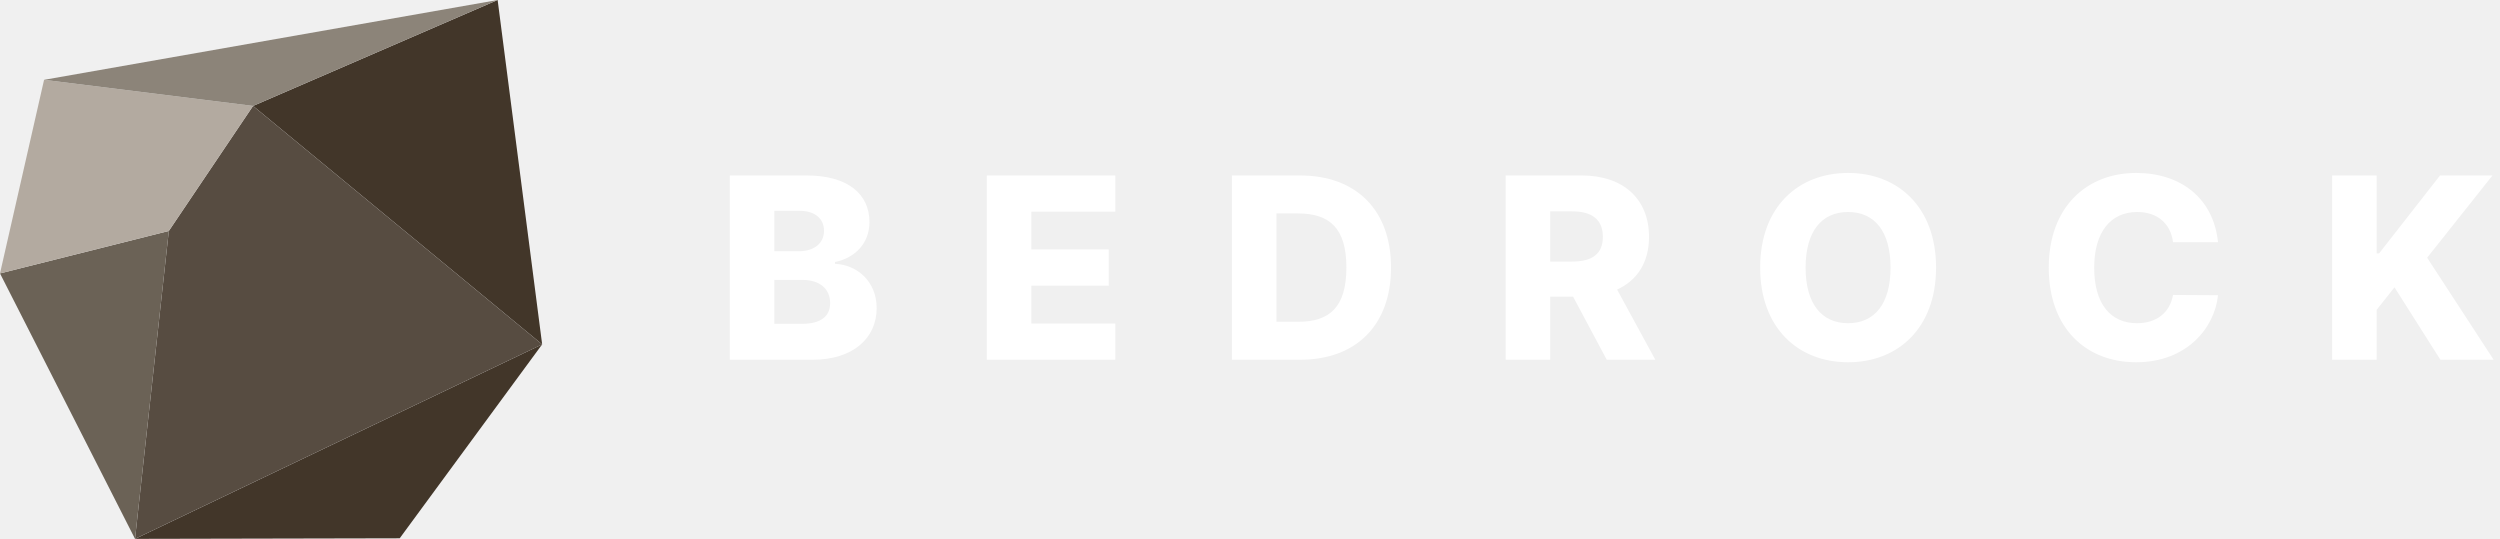
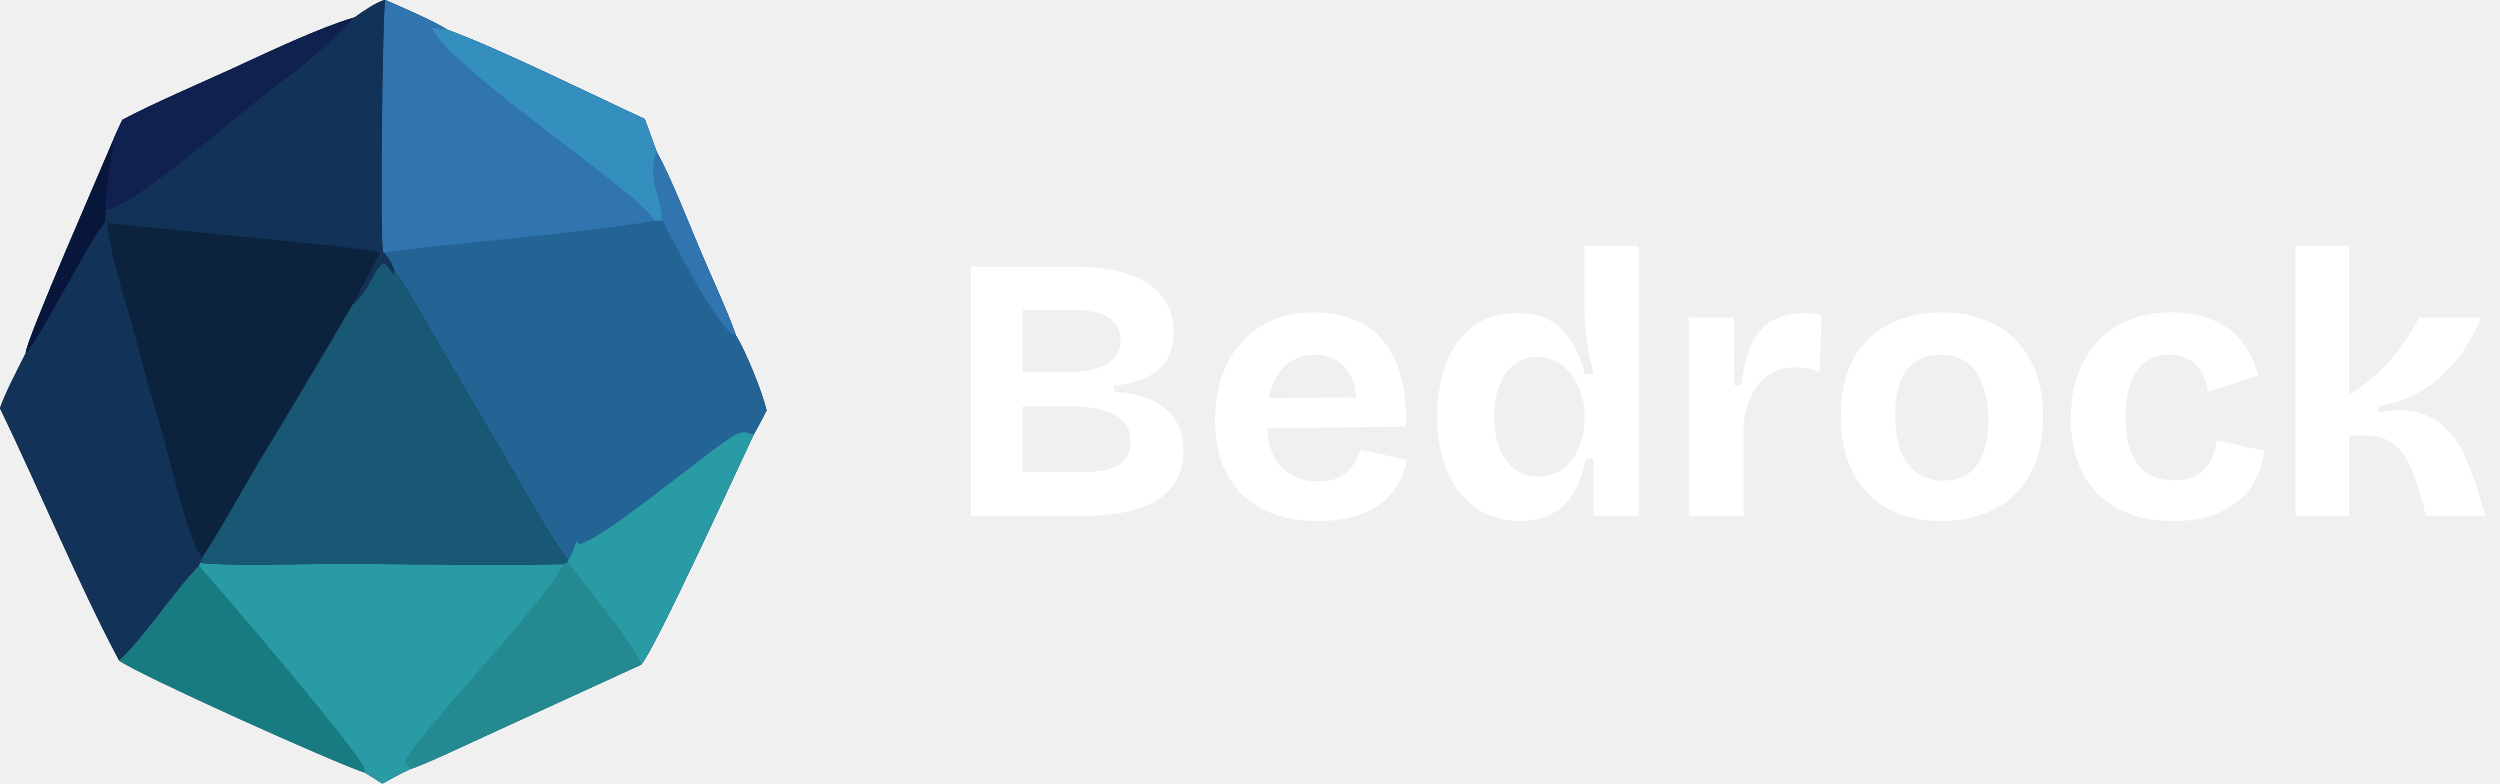
- <svg xmlns="http://www.w3.org/2000/svg" width="167px" height="36px" viewBox="0 0 167 36" version="1.1">
-   <g id="Landing" stroke="none" stroke-width="1" fill="none" fill-rule="evenodd">
-     <g id="04-Landing---Real-Text" transform="translate(-170, -1508)">
-       <g id="Group-4" transform="translate(170, 1508)">
-         <path d="M53.566,21.632 C54.852,21.632 55.454,21.115 55.454,20.244 C55.454,19.3 54.757,18.699 53.62,18.699 L51.727,18.699 L51.727,21.632 L53.566,21.632 Z M53.374,16.782 C54.348,16.782 55.045,16.277 55.045,15.412 C55.045,14.594 54.414,14.083 53.422,14.083 L51.727,14.083 L51.727,16.782 L53.374,16.782 Z M48.752,11.721 L53.885,11.721 C56.65,11.721 58.08,12.977 58.08,14.834 C58.08,16.241 57.131,17.221 55.778,17.503 L55.778,17.623 C57.269,17.69 58.561,18.807 58.561,20.586 C58.561,22.576 56.998,24.031 54.276,24.031 L48.752,24.031 L48.752,11.721 Z" id="Fill-1" fill="#FFFFFF" />
-         <polygon id="Fill-3" fill="#FFFFFF" points="65.92 11.721 74.503 11.721 74.503 14.137 68.895 14.137 68.895 16.662 74.064 16.662 74.064 19.084 68.895 19.084 68.895 21.614 74.503 21.614 74.503 24.03 65.92 24.03" />
-         <path d="M86.73,21.494 C88.803,21.494 89.939,20.533 89.939,17.87 C89.939,15.219 88.803,14.257 86.687,14.257 L85.269,14.257 L85.269,21.494 L86.73,21.494 Z M82.293,24.031 L82.293,11.721 L86.838,11.721 C90.594,11.721 92.921,14.029 92.921,17.87 C92.921,21.716 90.594,24.031 86.843,24.031 L82.293,24.031 Z" id="Fill-5" fill="#FFFFFF" />
-         <path d="M105.022,17.473 C106.356,17.473 107.071,16.962 107.071,15.82 C107.071,14.678 106.356,14.119 105.022,14.119 L103.555,14.119 L103.555,17.473 L105.022,17.473 Z M100.58,11.721 L105.665,11.721 C108.43,11.721 110.155,13.29 110.155,15.82 C110.155,17.521 109.373,18.729 108.021,19.342 L110.576,24.031 L107.33,24.031 L105.082,19.817 L103.555,19.817 L103.555,24.031 L100.58,24.031 L100.58,11.721 Z" id="Fill-7" fill="#FFFFFF" />
-         <path d="M123.451,14.161 C121.678,14.161 120.614,15.466 120.614,17.876 C120.614,20.286 121.678,21.59 123.451,21.59 C125.23,21.59 126.288,20.286 126.288,17.876 C126.288,15.466 125.23,14.161 123.451,14.161 M123.451,24.199 C120.133,24.199 117.579,21.927 117.579,17.876 C117.579,13.807 120.133,11.553 123.451,11.553 C126.757,11.553 129.329,13.807 129.329,17.876 C129.329,21.945 126.757,24.199 123.451,24.199" id="Fill-9" fill="#FFFFFF" />
-         <path d="M145.158,16.181 C145.008,14.949 144.123,14.161 142.771,14.161 C140.974,14.161 139.892,15.526 139.892,17.876 C139.892,20.322 140.998,21.59 142.753,21.59 C144.057,21.59 144.947,20.887 145.158,19.703 L148.163,19.721 C147.94,21.903 146.071,24.199 142.693,24.199 C139.351,24.199 136.857,21.927 136.857,17.876 C136.857,13.807 139.411,11.553 142.693,11.553 C145.668,11.553 147.862,13.235 148.163,16.181 L145.158,16.181 Z" id="Fill-11" fill="#FFFFFF" />
-         <polygon id="Fill-13" fill="#FFFFFF" points="155.786 11.721 158.762 11.721 158.762 16.926 158.924 16.926 162.993 11.721 166.497 11.721 162.133 17.215 166.575 24.03 163.017 24.03 159.951 19.192 158.762 20.695 158.762 24.03 155.786 24.03" />
-         <g id="Group-7" transform="translate(-0, 0)">
-           <polygon id="Fill-1" fill="#423629" points="9.02 35.996 26.699 35.958 36.215 23.005" />
-           <polygon id="Fill-2" fill="#423629" points="33.242 0 16.904 7.076 36.216 23.005" />
-           <polygon id="Fill-3" fill="#574C41" points="11.278 15.428 9.02 35.996 36.216 23.005 16.904 7.076" />
-           <polygon id="Fill-4" fill="#6B6256" points="0 18.264 9.02 35.996 11.278 15.428" />
-           <polygon id="Fill-5" fill="#B3AAA0" points="0 18.264 11.278 15.428 16.904 7.076 2.944 5.332" />
-           <polygon id="Fill-6" fill="#8C8479" points="33.242 0 2.944 5.332 16.904 7.076" />
-         </g>
-       </g>
-     </g>
-   </g>
+ <svg xmlns="http://www.w3.org/2000/svg" width="134" height="42" viewBox="0 0 134 42" fill="none">
+   <path d="M19.003 0.935C19.322 0.695 20.272 0.043 20.65 0C21.561 0.408 23.19 1.094 23.991 1.601C26.846 2.652 31.698 5.063 34.557 6.382L35.197 8.136C35.923 9.43 36.909 11.939 37.529 13.414C38.041 14.633 39.041 16.788 39.444 17.971C39.976 18.826 40.86 21.008 41.09 22C40.95 22.262 40.536 23.085 40.396 23.291C39.593 24.978 35.103 34.805 34.363 35.625L26.065 39.427C25.361 39.749 22.655 41.028 22.001 41.219C21.529 41.421 20.956 41.751 20.495 42L19.567 41.416C17.989 40.913 7.356 36.132 6.381 35.396C4.249 31.398 2.039 26.091 0 21.88C0.277 21.053 0.971 19.748 1.38 18.926C1.381 18.256 5.557 8.761 6.102 7.432C6.211 7.144 6.424 6.716 6.559 6.424C8.211 5.541 10.69 4.489 12.457 3.677C14.27 2.844 17.185 1.454 19.003 0.935Z" fill="#0C233D" />
+   <path d="M20.65 0C21.562 0.408 23.19 1.094 23.991 1.601C26.846 2.652 31.698 5.063 34.557 6.382L35.197 8.136C35.923 9.43 36.91 11.939 37.529 13.414C38.041 14.633 39.041 16.788 39.444 17.971C39.976 18.826 40.86 21.008 41.09 22C40.95 22.262 40.536 23.085 40.396 23.291C39.593 24.978 35.104 34.805 34.363 35.625C34.076 34.661 31.233 31.222 30.411 30.135L30.45 30.033C29.716 29.142 28.344 26.688 27.739 25.648L23.604 18.588C22.896 17.381 21.908 15.586 21.136 14.477C20.948 14.061 20.876 13.837 20.539 13.527C20.352 12.982 20.509 0.281 20.65 0Z" fill="#246494" />
+   <path d="M20.65 0C21.562 0.408 23.19 1.094 23.991 1.601C26.846 2.652 31.698 5.063 34.557 6.382L35.197 8.136C34.673 9.521 35.488 10.67 35.506 11.806L35.08 11.835C30.648 12.572 25.136 12.93 20.539 13.527C20.352 12.982 20.509 0.281 20.65 0Z" fill="#3175B0" />
+   <path d="M35.08 11.835C34.668 10.604 24.05 3.636 23.16 1.504C23.437 1.532 23.714 1.565 23.991 1.601C26.846 2.652 31.698 5.063 34.557 6.382L35.197 8.136C34.673 9.521 35.488 10.67 35.506 11.806L35.08 11.835Z" fill="#358FBE" />
+   <path d="M30.45 30.034C30.691 29.702 30.769 29.383 30.901 28.994L30.983 29.15C31.945 29.266 38.185 23.961 39.362 23.338C39.845 23.082 39.895 23.157 40.396 23.291C39.593 24.978 35.104 34.805 34.363 35.625C34.076 34.661 31.233 31.222 30.41 30.135L30.45 30.034Z" fill="#289BA5" />
+   <path d="M35.197 8.136C35.923 9.43 36.91 11.939 37.529 13.414C38.041 14.633 39.041 16.788 39.444 17.971C38.615 17.927 36.006 12.776 35.506 11.806C35.488 10.67 34.673 9.521 35.197 8.136Z" fill="#3175B0" />
+   <path d="M10.707 30.172C12.267 30.306 14.198 30.267 15.779 30.243C20.553 30.169 25.395 30.343 30.163 30.236L30.41 30.135C31.233 31.222 34.076 34.661 34.363 35.625L26.065 39.427C25.361 39.75 22.655 41.028 22.001 41.219C21.529 41.421 20.957 41.751 20.495 42L19.567 41.416C17.989 40.913 7.356 36.132 6.381 35.396C7.647 34.285 9.328 31.672 10.661 30.327L10.707 30.172Z" fill="#289BA5" />
+   <path d="M30.41 30.135C31.233 31.222 34.076 34.661 34.363 35.625L26.065 39.427C25.361 39.75 22.655 41.028 22.001 41.219L21.705 40.831C21.739 40.098 29.987 31.415 30.163 30.236L30.41 30.135Z" fill="#258992" />
+   <path d="M6.381 35.396C7.647 34.285 9.328 31.672 10.661 30.327C11.752 31.528 19.346 40.409 19.514 41.172C19.532 41.255 19.552 41.333 19.567 41.416C17.989 40.913 7.356 36.132 6.381 35.396Z" fill="#197B82" />
+   <path d="M18.906 16.317C19.819 15.569 20.019 14.393 20.569 14.092C20.817 14.296 20.831 14.327 21.012 14.602L21.061 14.675L21.136 14.477C21.908 15.586 22.896 17.381 23.604 18.588L27.739 25.648C28.344 26.688 29.716 29.142 30.45 30.033L30.411 30.135L30.163 30.236C25.395 30.343 20.553 30.169 15.779 30.243C14.198 30.267 12.267 30.306 10.707 30.172L10.845 29.861C11.715 28.585 12.95 26.325 13.774 24.939C15.508 22.079 17.219 19.205 18.906 16.317Z" fill="#185874" />
+   <path d="M19.003 0.935C19.322 0.695 20.272 0.043 20.65 0C20.509 0.281 20.352 12.982 20.539 13.527C20.876 13.837 20.948 14.061 21.136 14.477L21.061 14.675L21.012 14.602C20.831 14.327 20.817 14.296 20.569 14.092C20.019 14.393 19.819 15.569 18.906 16.317C19.405 15.399 19.895 14.476 20.375 13.549C19.252 13.273 16.551 13.047 15.294 12.916L5.725 11.955L5.631 11.907L5.66 11.248C5.628 10.422 6.02 8.447 6.102 7.432C6.211 7.144 6.424 6.716 6.559 6.424C8.211 5.541 10.69 4.489 12.457 3.677C14.27 2.844 17.185 1.454 19.003 0.935Z" fill="#133258" />
+   <path d="M6.559 6.424C8.211 5.541 10.69 4.489 12.457 3.677C14.27 2.844 17.185 1.454 19.003 0.935C18.346 1.69 16.27 3.557 15.47 4.097C13.759 5.254 7.128 11.214 5.66 11.248C5.628 10.422 6.02 8.447 6.102 7.433C6.211 7.144 6.424 6.716 6.559 6.424Z" fill="#11214F" />
+   <path d="M6.102 7.433C6.02 8.447 5.628 10.422 5.66 11.248L5.631 11.907L5.725 11.955C5.897 13.384 6.483 15.401 6.904 16.815C7.386 18.434 7.862 20.512 8.369 22.052C8.799 23.358 10.149 29.387 10.845 29.861L10.707 30.172L10.661 30.327C9.328 31.672 7.647 34.285 6.381 35.396C4.249 31.398 2.039 26.091 0 21.88C0.277 21.053 0.971 19.749 1.38 18.926C1.381 18.256 5.557 8.761 6.102 7.433Z" fill="#133258" />
+   <path d="M6.102 7.433C6.02 8.447 5.629 10.422 5.66 11.248L5.631 11.907C4.815 12.823 1.834 18.689 1.38 18.926C1.381 18.256 5.557 8.761 6.102 7.433Z" fill="#08163B" />
+   <path d="M52.046 27.645V14.294H57.588C58.411 14.294 59.146 14.368 59.793 14.517C60.44 14.652 60.993 14.861 61.452 15.144C61.923 15.427 62.281 15.798 62.524 16.256C62.78 16.701 62.908 17.234 62.908 17.854C62.908 18.38 62.793 18.839 62.564 19.23C62.348 19.621 62.004 19.938 61.532 20.18C61.074 20.423 60.467 20.592 59.712 20.686V20.99C60.993 21.084 61.93 21.408 62.524 21.961C63.13 22.5 63.434 23.228 63.434 24.145C63.434 24.914 63.231 25.561 62.827 26.087C62.436 26.599 61.843 26.991 61.047 27.26C60.251 27.516 59.267 27.645 58.094 27.645H52.046ZM54.817 25.298H58.053C58.916 25.298 59.557 25.17 59.975 24.914C60.393 24.644 60.602 24.233 60.602 23.68C60.602 23.046 60.339 22.574 59.813 22.264C59.287 21.94 58.492 21.779 57.426 21.779H54.817V25.298ZM54.817 19.958H57.001C58.053 19.958 58.822 19.816 59.307 19.533C59.806 19.237 60.056 18.805 60.056 18.239C60.056 17.672 59.833 17.261 59.388 17.005C58.943 16.735 58.262 16.6 57.345 16.6H54.817V19.958Z" fill="white" />
+   <path d="M70.647 27.928C69.771 27.928 68.989 27.806 68.301 27.564C67.627 27.321 67.054 26.97 66.582 26.512C66.11 26.053 65.746 25.487 65.489 24.813C65.247 24.138 65.125 23.377 65.125 22.527C65.125 21.691 65.24 20.922 65.469 20.221C65.712 19.506 66.062 18.893 66.521 18.38C66.979 17.854 67.539 17.45 68.2 17.167C68.861 16.883 69.609 16.742 70.445 16.742C71.254 16.742 71.976 16.877 72.609 17.146C73.243 17.403 73.769 17.794 74.187 18.32C74.619 18.846 74.929 19.493 75.118 20.261C75.32 21.017 75.394 21.886 75.34 22.871L67.006 22.952V21.354L73.661 21.293L72.63 22.102C72.724 21.387 72.677 20.801 72.488 20.342C72.299 19.884 72.023 19.547 71.659 19.331C71.308 19.115 70.917 19.007 70.486 19.007C69.973 19.007 69.521 19.142 69.13 19.412C68.739 19.682 68.436 20.079 68.22 20.605C68.004 21.118 67.896 21.738 67.896 22.466C67.896 23.613 68.146 24.455 68.645 24.995C69.157 25.534 69.825 25.804 70.647 25.804C71.025 25.804 71.342 25.757 71.598 25.662C71.868 25.554 72.084 25.419 72.245 25.258C72.421 25.096 72.555 24.914 72.65 24.712C72.758 24.509 72.845 24.307 72.913 24.105L75.441 24.651C75.32 25.15 75.138 25.602 74.895 26.006C74.666 26.397 74.356 26.741 73.965 27.038C73.574 27.321 73.102 27.537 72.549 27.685C72.009 27.847 71.376 27.928 70.647 27.928Z" fill="white" />
+   <path d="M81.467 27.928C80.577 27.928 79.795 27.698 79.121 27.24C78.46 26.782 77.947 26.134 77.583 25.298C77.219 24.462 77.037 23.471 77.037 22.325C77.037 21.246 77.199 20.288 77.522 19.452C77.846 18.616 78.325 17.962 78.959 17.49C79.593 17.018 80.381 16.782 81.325 16.782C82.013 16.782 82.593 16.91 83.065 17.167C83.537 17.423 83.921 17.8 84.218 18.299C84.528 18.785 84.771 19.371 84.946 20.059H85.411C85.317 19.628 85.229 19.21 85.148 18.805C85.081 18.387 85.027 17.989 84.987 17.612C84.946 17.234 84.926 16.904 84.926 16.62V13.182H87.839V27.645H85.411V24.57H85.007C84.858 25.325 84.629 25.952 84.319 26.451C84.009 26.95 83.611 27.321 83.126 27.564C82.654 27.806 82.101 27.928 81.467 27.928ZM82.438 25.541C82.883 25.541 83.26 25.447 83.571 25.258C83.881 25.069 84.137 24.826 84.339 24.529C84.541 24.219 84.69 23.889 84.784 23.538C84.879 23.174 84.926 22.837 84.926 22.527V22.143C84.926 21.886 84.885 21.623 84.805 21.354C84.737 21.07 84.636 20.794 84.501 20.524C84.366 20.255 84.198 20.019 83.995 19.816C83.793 19.601 83.557 19.432 83.287 19.311C83.018 19.189 82.721 19.129 82.397 19.129C81.912 19.129 81.501 19.264 81.163 19.533C80.826 19.803 80.563 20.18 80.375 20.666C80.186 21.138 80.091 21.691 80.091 22.325C80.091 22.972 80.186 23.538 80.375 24.024C80.577 24.509 80.853 24.887 81.204 25.157C81.555 25.413 81.966 25.541 82.438 25.541Z" fill="white" />
+   <path d="M90.522 27.645V17.025H92.929L92.95 20.646H93.334C93.442 19.742 93.624 19.007 93.88 18.441C94.15 17.875 94.521 17.456 94.993 17.187C95.465 16.917 96.051 16.782 96.752 16.782C96.874 16.782 97.002 16.789 97.137 16.802C97.285 16.802 97.454 16.823 97.642 16.863L97.521 19.958C97.319 19.864 97.096 19.796 96.853 19.756C96.611 19.715 96.395 19.695 96.206 19.695C95.68 19.695 95.228 19.816 94.851 20.059C94.473 20.302 94.163 20.652 93.921 21.111C93.691 21.556 93.536 22.102 93.455 22.749V27.645H90.522Z" fill="white" />
+   <path d="M104.067 27.928C103.002 27.928 102.065 27.719 101.256 27.301C100.447 26.869 99.813 26.242 99.355 25.419C98.896 24.583 98.667 23.545 98.667 22.304C98.667 21.064 98.896 20.032 99.355 19.21C99.826 18.387 100.467 17.773 101.276 17.369C102.099 16.951 103.029 16.742 104.067 16.742C105.133 16.742 106.07 16.951 106.879 17.369C107.702 17.787 108.342 18.414 108.801 19.25C109.273 20.073 109.509 21.104 109.509 22.345C109.509 23.599 109.266 24.644 108.781 25.48C108.309 26.303 107.661 26.916 106.839 27.321C106.03 27.725 105.106 27.928 104.067 27.928ZM104.169 25.763C104.695 25.763 105.133 25.642 105.483 25.399C105.848 25.157 106.117 24.792 106.293 24.307C106.481 23.808 106.576 23.208 106.576 22.507C106.576 21.765 106.475 21.138 106.272 20.625C106.084 20.1 105.8 19.702 105.423 19.432C105.045 19.149 104.566 19.007 103.987 19.007C103.488 19.007 103.056 19.129 102.692 19.371C102.328 19.601 102.051 19.965 101.863 20.464C101.674 20.949 101.579 21.549 101.579 22.264C101.579 23.41 101.809 24.28 102.267 24.873C102.726 25.467 103.36 25.763 104.169 25.763Z" fill="white" />
+   <path d="M116.495 27.928C115.578 27.928 114.776 27.793 114.088 27.523C113.4 27.253 112.827 26.876 112.368 26.39C111.91 25.905 111.566 25.332 111.337 24.671C111.108 23.997 110.993 23.262 110.993 22.466C110.993 21.63 111.108 20.868 111.337 20.18C111.58 19.479 111.93 18.872 112.389 18.36C112.847 17.848 113.414 17.45 114.088 17.167C114.762 16.883 115.531 16.742 116.394 16.742C117.257 16.742 118.005 16.883 118.639 17.167C119.286 17.45 119.805 17.848 120.197 18.36C120.601 18.859 120.878 19.452 121.026 20.14L118.336 21.01C118.295 20.592 118.18 20.235 117.992 19.938C117.816 19.628 117.574 19.398 117.263 19.25C116.967 19.088 116.63 19.007 116.252 19.007C115.861 19.007 115.524 19.088 115.241 19.25C114.958 19.398 114.715 19.621 114.513 19.918C114.324 20.201 114.175 20.551 114.068 20.969C113.973 21.374 113.926 21.832 113.926 22.345C113.926 23.073 114.02 23.693 114.209 24.206C114.411 24.705 114.701 25.089 115.079 25.359C115.47 25.615 115.949 25.743 116.515 25.743C117.054 25.743 117.486 25.642 117.81 25.44C118.133 25.224 118.369 24.954 118.518 24.631C118.679 24.294 118.781 23.95 118.821 23.599L121.37 24.165C121.302 24.691 121.154 25.183 120.925 25.642C120.709 26.101 120.399 26.498 119.994 26.835C119.59 27.172 119.097 27.442 118.518 27.645C117.951 27.833 117.277 27.928 116.495 27.928Z" fill="white" />
+   <path d="M123.037 27.645V13.182H125.909V21.212C126.327 20.929 126.725 20.625 127.102 20.302C127.493 19.965 127.844 19.614 128.154 19.25C128.478 18.886 128.761 18.515 129.004 18.137C129.26 17.76 129.476 17.389 129.651 17.025H132.989C132.786 17.537 132.517 18.057 132.179 18.582C131.856 19.095 131.465 19.574 131.006 20.019C130.561 20.45 130.042 20.821 129.449 21.131C128.855 21.441 128.201 21.65 127.487 21.758V22.102C128.39 21.94 129.139 21.954 129.732 22.143C130.325 22.331 130.811 22.635 131.188 23.053C131.579 23.457 131.89 23.929 132.119 24.469C132.348 24.995 132.557 25.527 132.746 26.067L133.211 27.645H130.035L129.772 26.653C129.584 25.993 129.375 25.413 129.145 24.914C128.916 24.415 128.613 24.03 128.235 23.761C127.871 23.478 127.365 23.336 126.718 23.336H125.909V27.645H123.037Z" fill="white" />
</svg>
